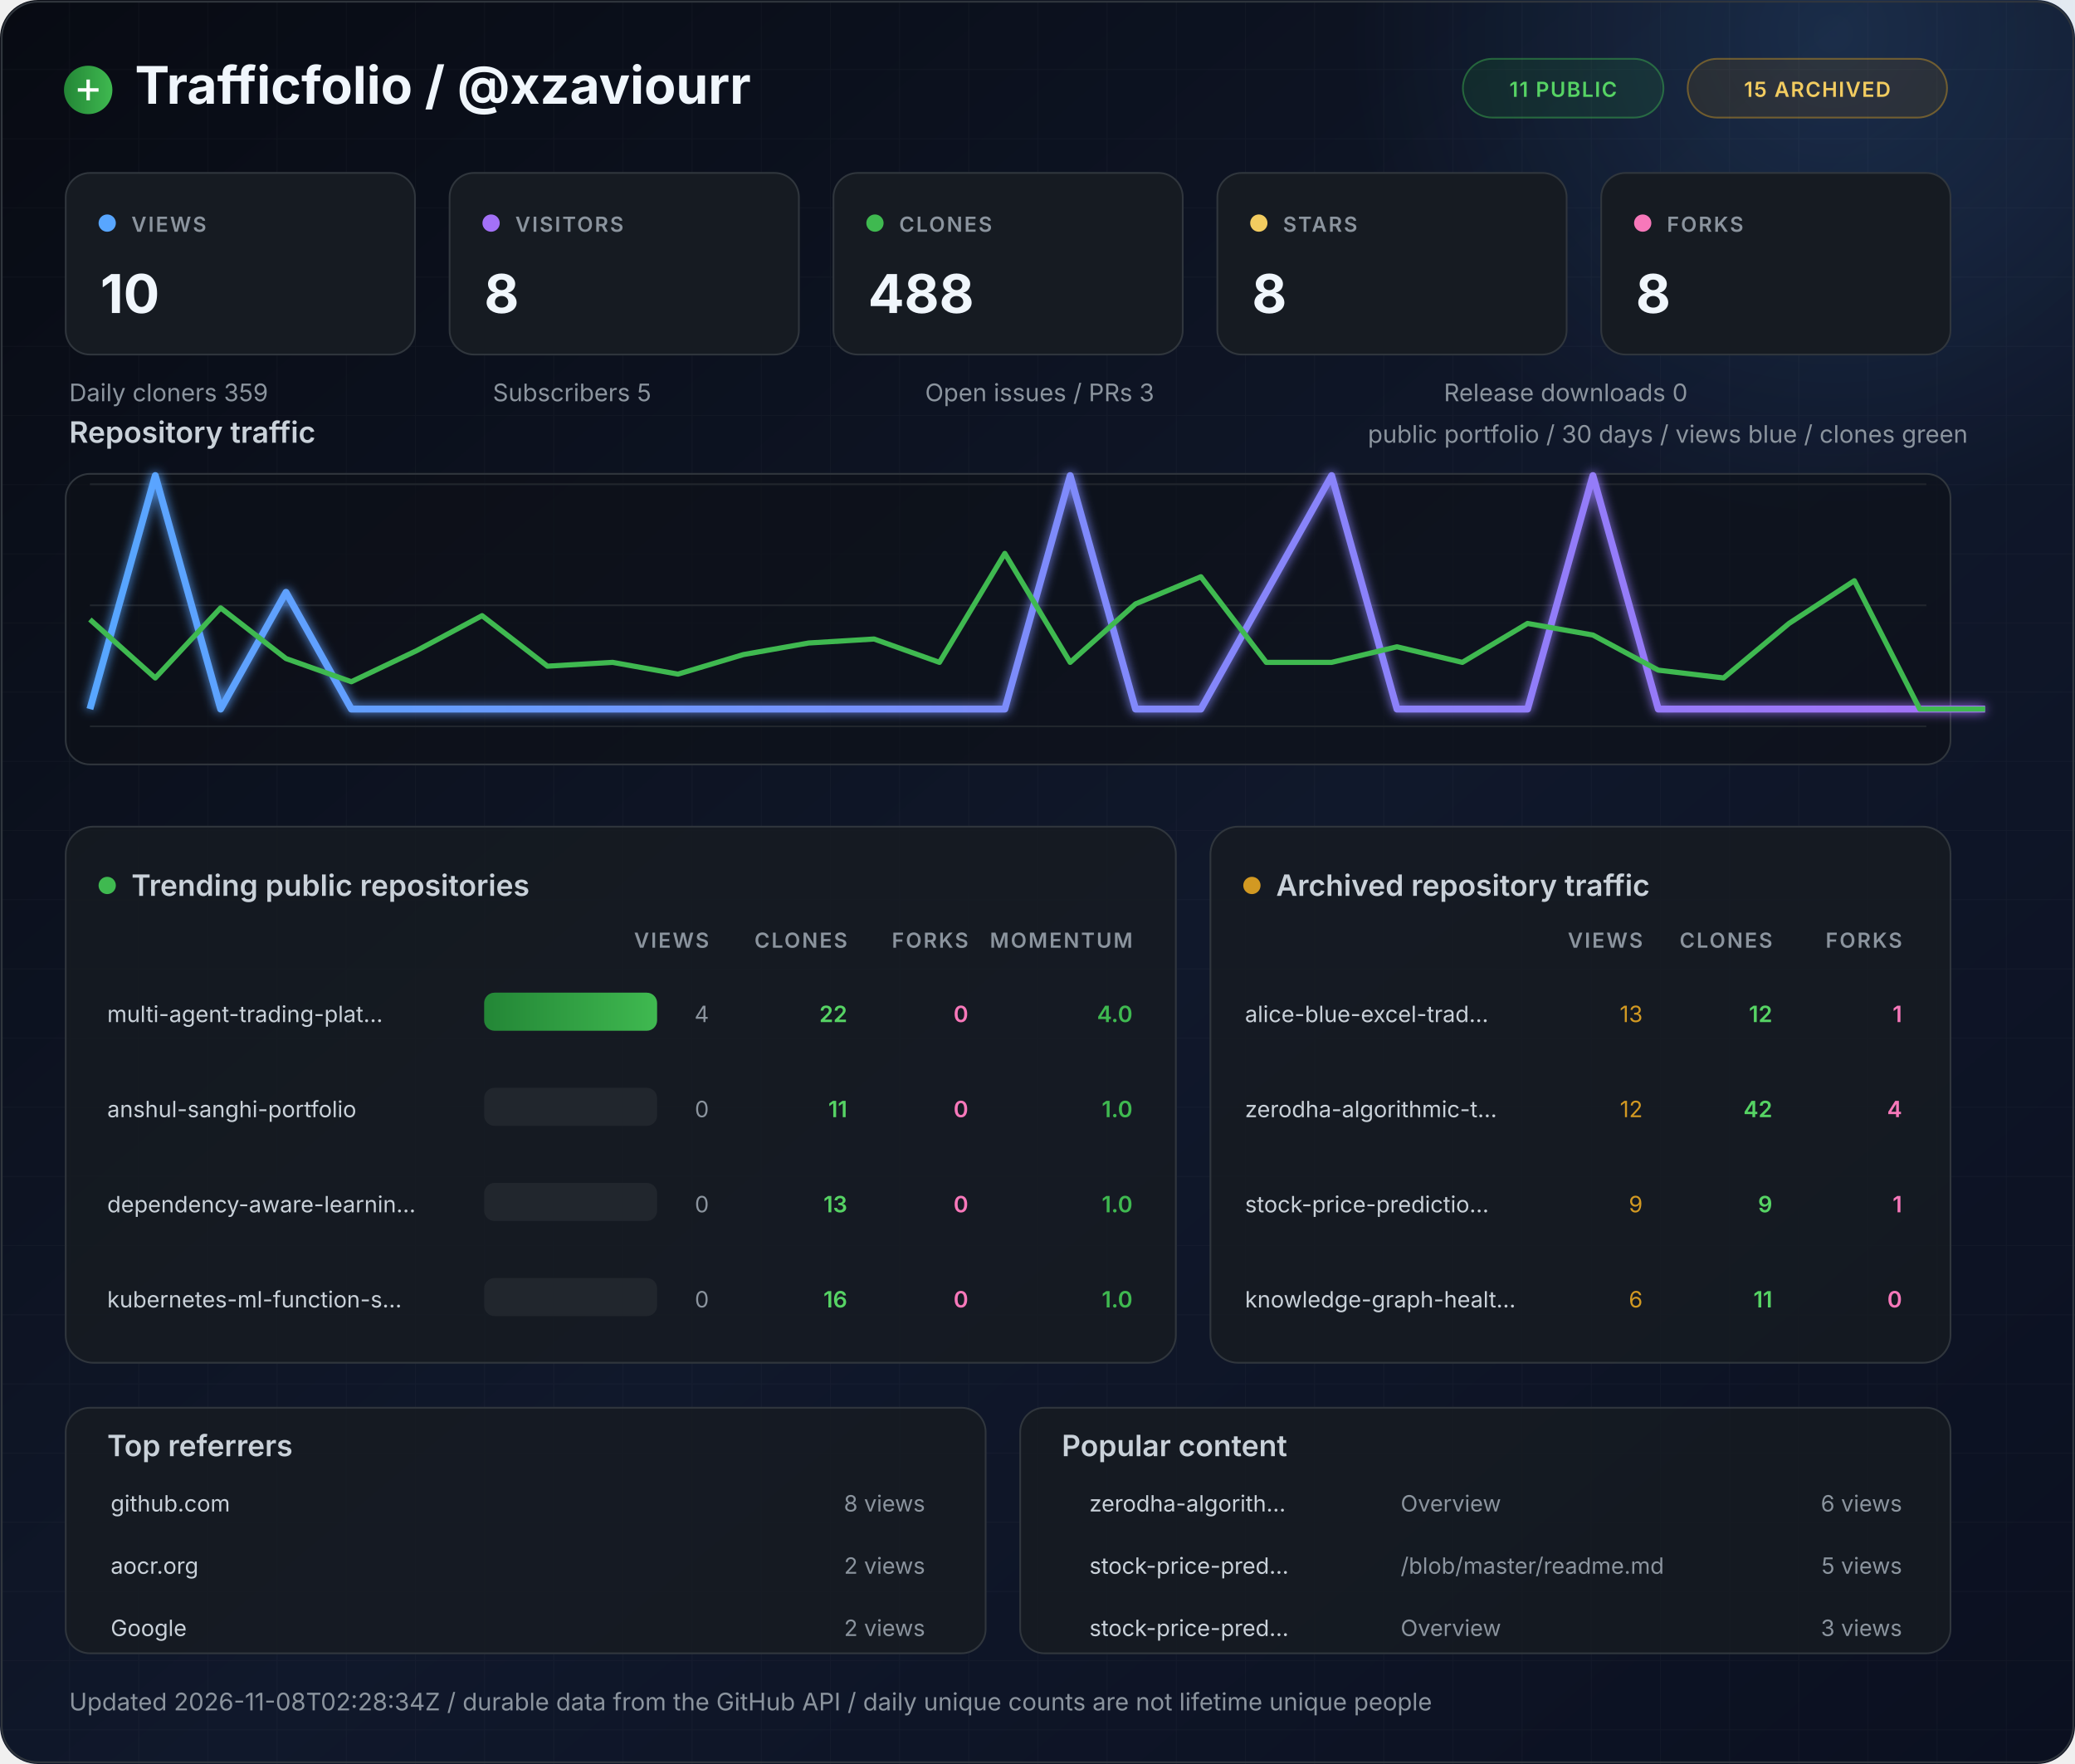
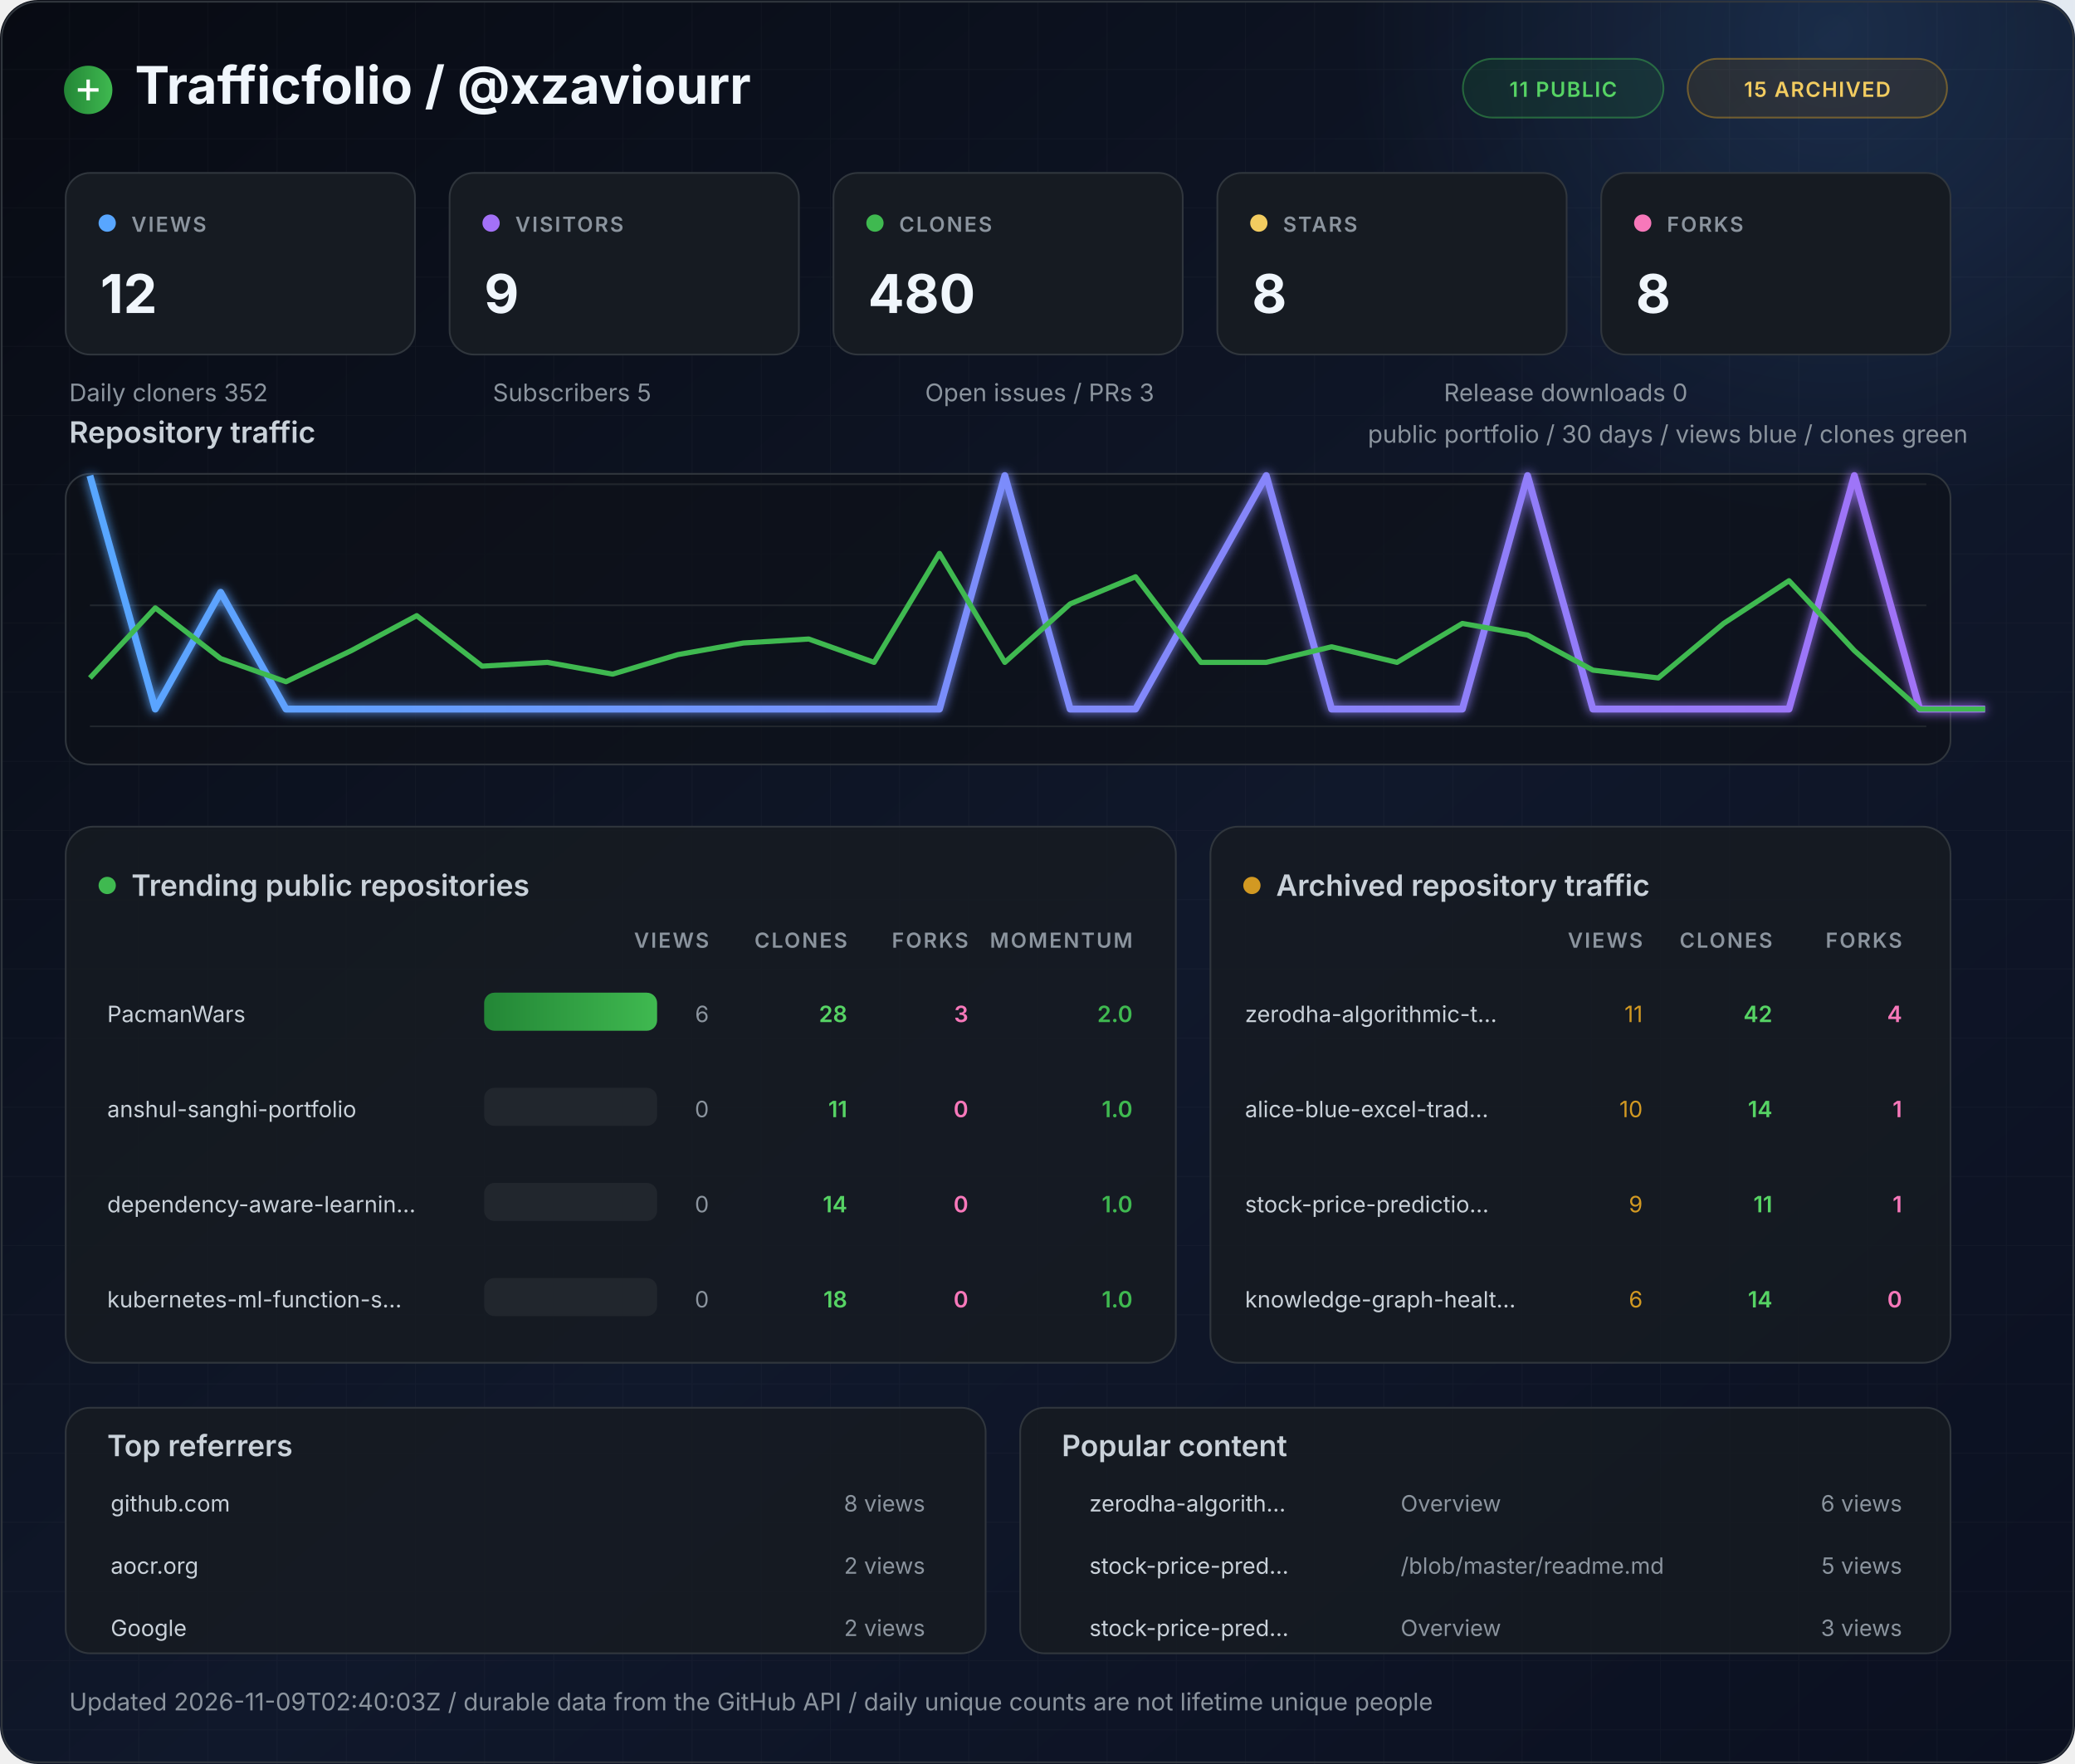
<svg xmlns="http://www.w3.org/2000/svg" width="1200" height="1020" viewBox="0 0 1200 1020" role="img" aria-label="Trafficfolio GitHub analytics dashboard for xzaviourr">
  <defs>
    <linearGradient id="bg" x1="0" y1="0" x2="1" y2="1">
      <stop stop-color="#080b13" />
      <stop offset=".55" stop-color="#10182b" />
      <stop offset="1" stop-color="#0b1020" />
    </linearGradient>
    <linearGradient id="line" x1="0" y1="0" x2="1" y2="0">
      <stop stop-color="#58a6ff" />
      <stop offset="1" stop-color="#a371f7" />
    </linearGradient>
    <linearGradient id="bar" x1="0" y1="0" x2="1" y2="0">
      <stop stop-color="#238636" />
      <stop offset="1" stop-color="#3fb950" />
    </linearGradient>
    <linearGradient id="archiveBar" x1="0" y1="0" x2="1" y2="0">
      <stop stop-color="#9e6a03" />
      <stop offset="1" stop-color="#f2cc60" />
    </linearGradient>
    <radialGradient id="ambient">
      <stop stop-color="#58a6ff" stop-opacity=".16" />
      <stop offset="1" stop-color="#58a6ff" stop-opacity="0" />
    </radialGradient>
    <pattern id="grid" width="40" height="40" patternUnits="userSpaceOnUse">
      <path d="M40 0H0V40" fill="none" stroke="#ffffff" stroke-opacity=".025" />
    </pattern>
    <filter id="glow">
      <feGaussianBlur stdDeviation="3" result="b" />
      <feMerge>
        <feMergeNode in="b" />
        <feMergeNode in="SourceGraphic" />
      </feMerge>
    </filter>
    <style>
    .title{font:750 30px -apple-system,BlinkMacSystemFont,"Segoe UI",sans-serif;fill:#f0f6fc}
    .subtitle{font:14px -apple-system,BlinkMacSystemFont,"Segoe UI",sans-serif;fill:#8b949e}
    .label{font:600 12px -apple-system,BlinkMacSystemFont,"Segoe UI",sans-serif;fill:#8b949e;letter-spacing:1px}
    .metric{font:700 31px -apple-system,BlinkMacSystemFont,"Segoe UI",sans-serif;fill:#f0f6fc}
    .section{font:600 17px -apple-system,BlinkMacSystemFont,"Segoe UI",sans-serif;fill:#c9d1d9}
    .repo,.value,.trend,.archive,.clone,.fork{font:13px -apple-system,BlinkMacSystemFont,"Segoe UI",sans-serif;fill:#c9d1d9}
    .value{fill:#8b949e} .trend{fill:#3fb950;font-weight:600} .archive{fill:#d29922}
    .clone{fill:#56d364;font-weight:600} .fork{fill:#f778ba;font-weight:600}
    .pill{font:600 12px -apple-system,BlinkMacSystemFont,"Segoe UI",sans-serif;letter-spacing:.7px}
  </style>
  </defs>
  <rect width="1200" height="1020" rx="22" fill="url(#bg)" />
  <rect width="1200" height="1020" rx="22" fill="url(#grid)" />
  <circle cx="1060" cy="20" r="280" fill="url(#ambient)" />
  <rect x="1" y="1" width="1198" height="1018" rx="21" fill="none" stroke="#30363d" />
  <circle cx="51" cy="52" r="14" fill="url(#bar)" />
  <path d="M45 52h12M51 46v12" stroke="#fff" stroke-width="2" />
  <text x="78" y="60" class="title">Trafficfolio / @xzaviourr</text>
  <rect x="846" y="34" width="116" height="34" rx="17" fill="#238636" fill-opacity=".16" stroke="#3fb950" stroke-opacity=".45" />
  <text x="904" y="56" text-anchor="middle" class="pill" fill="#56d364">11 PUBLIC</text>
  <rect x="976" y="34" width="150" height="34" rx="17" fill="#9e6a03" fill-opacity=".14" stroke="#d29922" stroke-opacity=".45" />
  <text x="1051" y="56" text-anchor="middle" class="pill" fill="#f2cc60">15 ARCHIVED</text>
  <rect x="38" y="100" width="202" height="105" rx="14" fill="#161b22" stroke="#30363d" />
  <circle cx="62" cy="129" r="5" fill="#58a6ff" />
  <text x="76" y="134" class="label">VIEWS</text>
-   <text x="58" y="181" class="metric">10</text>
+   <text x="58" y="181" class="metric">12</text>
  <rect x="260" y="100" width="202" height="105" rx="14" fill="#161b22" stroke="#30363d" />
  <circle cx="284" cy="129" r="5" fill="#a371f7" />
  <text x="298" y="134" class="label">VISITORS</text>
-   <text x="280" y="181" class="metric">8</text>
+   <text x="280" y="181" class="metric">9</text>
  <rect x="482" y="100" width="202" height="105" rx="14" fill="#161b22" stroke="#30363d" />
  <circle cx="506" cy="129" r="5" fill="#3fb950" />
  <text x="520" y="134" class="label">CLONES</text>
-   <text x="502" y="181" class="metric">488</text>
+   <text x="502" y="181" class="metric">480</text>
  <rect x="704" y="100" width="202" height="105" rx="14" fill="#161b22" stroke="#30363d" />
  <circle cx="728" cy="129" r="5" fill="#f2cc60" />
  <text x="742" y="134" class="label">STARS</text>
  <text x="724" y="181" class="metric">8</text>
  <rect x="926" y="100" width="202" height="105" rx="14" fill="#161b22" stroke="#30363d" />
  <circle cx="950" cy="129" r="5" fill="#f778ba" />
  <text x="964" y="134" class="label">FORKS</text>
  <text x="946" y="181" class="metric">8</text>
-   <text x="40" y="232" class="subtitle">Daily cloners 359</text>
+   <text x="40" y="232" class="subtitle">Daily cloners 352</text>
  <text x="285" y="232" class="subtitle">Subscribers 5</text>
  <text x="535" y="232" class="subtitle">Open issues / PRs 3</text>
  <text x="835" y="232" class="subtitle">Release downloads 0</text>
  <text x="40" y="256" class="section">Repository traffic</text>
  <text x="1138" y="256" text-anchor="end" class="subtitle">public portfolio / 30 days / views blue / clones green</text>
  <rect x="38" y="274" width="1090" height="168" rx="14" fill="#0d1117" fill-opacity=".62" stroke="#30363d" />
  <line x1="52" y1="420" x2="1114" y2="420" stroke="#21262d" />
  <line x1="52" y1="350" x2="1114" y2="350" stroke="#21262d" />
  <line x1="52" y1="280" x2="1114" y2="280" stroke="#21262d" />
-   <polyline points="52.0,410.0 89.8,275.0 127.6,410.0 165.4,342.5 203.2,410.0 241.0,410.0 278.8,410.0 316.6,410.0 354.3,410.0 392.1,410.0 429.9,410.0 467.7,410.0 505.5,410.0 543.3,410.0 581.1,410.0 618.9,275.0 656.7,410.0 694.5,410.0 732.3,342.5 770.1,275.0 807.9,410.0 845.7,410.0 883.4,410.0 921.2,275.0 959.0,410.0 996.8,410.0 1034.6,410.0 1072.4,410.0 1110.2,410.0 1148.0,410.0" fill="none" stroke="url(#line)" stroke-width="4" stroke-linejoin="round" filter="url(#glow)" />
-   <polyline points="52.0,358.2 89.8,392.0 127.6,351.5 165.4,380.8 203.2,394.2 241.0,376.2 278.8,356.0 316.6,385.2 354.3,383.0 392.1,389.8 429.9,378.5 467.7,371.8 505.5,369.5 543.3,383.0 581.1,320.0 618.9,383.0 656.7,349.2 694.5,333.5 732.3,383.0 770.1,383.0 807.9,374.0 845.7,383.0 883.4,360.5 921.2,367.2 959.0,387.5 996.8,392.0 1034.6,360.5 1072.4,335.8 1110.2,410.0 1148.0,410.0" fill="none" stroke="#3fb950" stroke-width="3" stroke-linejoin="round" />
+   <polyline points="52.0,275.0 89.8,410.0 127.6,342.5 165.4,410.0 203.2,410.0 241.0,410.0 278.8,410.0 316.6,410.0 354.3,410.0 392.1,410.0 429.9,410.0 467.7,410.0 505.5,410.0 543.3,410.0 581.1,275.0 618.9,410.0 656.7,410.0 694.5,342.5 732.3,275.0 770.1,410.0 807.9,410.0 845.7,410.0 883.4,275.0 921.2,410.0 959.0,410.0 996.8,410.0 1034.6,410.0 1072.4,275.0 1110.2,410.0 1148.0,410.0" fill="none" stroke="url(#line)" stroke-width="4" stroke-linejoin="round" filter="url(#glow)" />
+   <polyline points="52.0,392.0 89.8,351.5 127.6,380.8 165.4,394.2 203.2,376.2 241.0,356.0 278.8,385.2 316.6,383.0 354.3,389.8 392.1,378.5 429.9,371.8 467.7,369.5 505.5,383.0 543.3,320.0 581.1,383.0 618.9,349.2 656.7,333.5 694.5,383.0 732.3,383.0 770.1,374.0 807.9,383.0 845.7,360.5 883.4,367.2 921.2,387.5 959.0,392.0 996.8,360.5 1034.6,335.8 1072.4,376.2 1110.2,410.0 1148.0,410.0" fill="none" stroke="#3fb950" stroke-width="3" stroke-linejoin="round" />
  <rect x="38" y="478" width="642" height="310" rx="16" fill="#161b22" fill-opacity=".82" stroke="#30363d" />
  <circle cx="62" cy="512" r="5" fill="#3fb950" />
  <text x="76" y="518" class="section">Trending public repositories</text>
  <text x="410" y="548" text-anchor="end" class="label">VIEWS</text>
  <text x="490" y="548" text-anchor="end" class="label">CLONES</text>
  <text x="560" y="548" text-anchor="end" class="label">FORKS</text>
  <text x="655" y="548" text-anchor="end" class="label">MOMENTUM</text>
-   <text x="62" y="591" class="repo">multi-agent-trading-plat...</text>
+   <text x="62" y="591" class="repo">PacmanWars</text>
  <rect x="280" y="574" width="100" height="22" rx="6" fill="#21262d" />
  <rect x="280" y="574" width="100" height="22" rx="6" fill="url(#bar)" />
-   <text x="410" y="591" text-anchor="end" class="value">4</text>
-   <text x="490" y="591" text-anchor="end" class="clone">22</text>
-   <text x="560" y="591" text-anchor="end" class="fork">0</text>
-   <text x="655" y="591" text-anchor="end" class="trend">4.0</text>
+   <text x="410" y="591" text-anchor="end" class="value">6</text>
+   <text x="490" y="591" text-anchor="end" class="clone">28</text>
+   <text x="560" y="591" text-anchor="end" class="fork">3</text>
+   <text x="655" y="591" text-anchor="end" class="trend">2.0</text>
  <text x="62" y="646" class="repo">anshul-sanghi-portfolio</text>
  <rect x="280" y="629" width="100" height="22" rx="6" fill="#21262d" />
  <rect x="280" y="629" width="0" height="22" rx="6" fill="url(#bar)" />
  <text x="410" y="646" text-anchor="end" class="value">0</text>
  <text x="490" y="646" text-anchor="end" class="clone">11</text>
  <text x="560" y="646" text-anchor="end" class="fork">0</text>
  <text x="655" y="646" text-anchor="end" class="trend">1.0</text>
  <text x="62" y="701" class="repo">dependency-aware-learnin...</text>
  <rect x="280" y="684" width="100" height="22" rx="6" fill="#21262d" />
  <rect x="280" y="684" width="0" height="22" rx="6" fill="url(#bar)" />
  <text x="410" y="701" text-anchor="end" class="value">0</text>
-   <text x="490" y="701" text-anchor="end" class="clone">13</text>
+   <text x="490" y="701" text-anchor="end" class="clone">14</text>
  <text x="560" y="701" text-anchor="end" class="fork">0</text>
  <text x="655" y="701" text-anchor="end" class="trend">1.0</text>
  <text x="62" y="756" class="repo">kubernetes-ml-function-s...</text>
  <rect x="280" y="739" width="100" height="22" rx="6" fill="#21262d" />
  <rect x="280" y="739" width="0" height="22" rx="6" fill="url(#bar)" />
  <text x="410" y="756" text-anchor="end" class="value">0</text>
-   <text x="490" y="756" text-anchor="end" class="clone">16</text>
+   <text x="490" y="756" text-anchor="end" class="clone">18</text>
  <text x="560" y="756" text-anchor="end" class="fork">0</text>
  <text x="655" y="756" text-anchor="end" class="trend">1.0</text>
  <rect x="700" y="478" width="428" height="310" rx="16" fill="#161b22" fill-opacity=".82" stroke="#30363d" />
  <circle cx="724" cy="512" r="5" fill="#d29922" />
  <text x="738" y="518" class="section">Archived repository traffic</text>
  <text x="950" y="548" text-anchor="end" class="label">VIEWS</text>
  <text x="1025" y="548" text-anchor="end" class="label">CLONES</text>
  <text x="1100" y="548" text-anchor="end" class="label">FORKS</text>
-   <text x="720" y="591" class="repo">alice-blue-excel-trad...</text>
-   <text x="950" y="591" text-anchor="end" class="archive">13</text>
-   <text x="1025" y="591" text-anchor="end" class="clone">12</text>
-   <text x="1100" y="591" text-anchor="end" class="fork">1</text>
-   <text x="720" y="646" class="repo">zerodha-algorithmic-t...</text>
-   <text x="950" y="646" text-anchor="end" class="archive">12</text>
-   <text x="1025" y="646" text-anchor="end" class="clone">42</text>
-   <text x="1100" y="646" text-anchor="end" class="fork">4</text>
+   <text x="720" y="591" class="repo">zerodha-algorithmic-t...</text>
+   <text x="950" y="591" text-anchor="end" class="archive">11</text>
+   <text x="1025" y="591" text-anchor="end" class="clone">42</text>
+   <text x="1100" y="591" text-anchor="end" class="fork">4</text>
+   <text x="720" y="646" class="repo">alice-blue-excel-trad...</text>
+   <text x="950" y="646" text-anchor="end" class="archive">10</text>
+   <text x="1025" y="646" text-anchor="end" class="clone">14</text>
+   <text x="1100" y="646" text-anchor="end" class="fork">1</text>
  <text x="720" y="701" class="repo">stock-price-predictio...</text>
  <text x="950" y="701" text-anchor="end" class="archive">9</text>
-   <text x="1025" y="701" text-anchor="end" class="clone">9</text>
+   <text x="1025" y="701" text-anchor="end" class="clone">11</text>
  <text x="1100" y="701" text-anchor="end" class="fork">1</text>
  <text x="720" y="756" class="repo">knowledge-graph-healt...</text>
  <text x="950" y="756" text-anchor="end" class="archive">6</text>
-   <text x="1025" y="756" text-anchor="end" class="clone">11</text>
+   <text x="1025" y="756" text-anchor="end" class="clone">14</text>
  <text x="1100" y="756" text-anchor="end" class="fork">0</text>
  <rect x="38" y="814" width="532" height="142" rx="14" fill="#161b22" fill-opacity=".82" stroke="#30363d" />
  <text x="62" y="842" class="section">Top referrers</text>
  <text x="64" y="874" class="repo">github.com</text>
  <text x="535" y="874" text-anchor="end" class="value">8 views</text>
  <text x="64" y="910" class="repo">aocr.org</text>
  <text x="535" y="910" text-anchor="end" class="value">2 views</text>
  <text x="64" y="946" class="repo">Google</text>
  <text x="535" y="946" text-anchor="end" class="value">2 views</text>
  <rect x="590" y="814" width="538" height="142" rx="14" fill="#161b22" fill-opacity=".82" stroke="#30363d" />
  <text x="614" y="842" class="section">Popular content</text>
  <text x="630" y="874" class="repo">zerodha-algorith...</text>
  <text x="810" y="874" class="value">Overview</text>
  <text x="1100" y="874" text-anchor="end" class="value">6 views</text>
  <text x="630" y="910" class="repo">stock-price-pred...</text>
  <text x="810" y="910" class="value">/blob/master/readme.md</text>
  <text x="1100" y="910" text-anchor="end" class="value">5 views</text>
  <text x="630" y="946" class="repo">stock-price-pred...</text>
  <text x="810" y="946" class="value">Overview</text>
  <text x="1100" y="946" text-anchor="end" class="value">3 views</text>
-   <text x="40" y="989" class="subtitle">Updated 2026-11-08T02:28:34Z / durable data from the GitHub API / daily unique counts are not lifetime unique people</text>
+   <text x="40" y="989" class="subtitle">Updated 2026-11-09T02:40:03Z / durable data from the GitHub API / daily unique counts are not lifetime unique people</text>
</svg>
